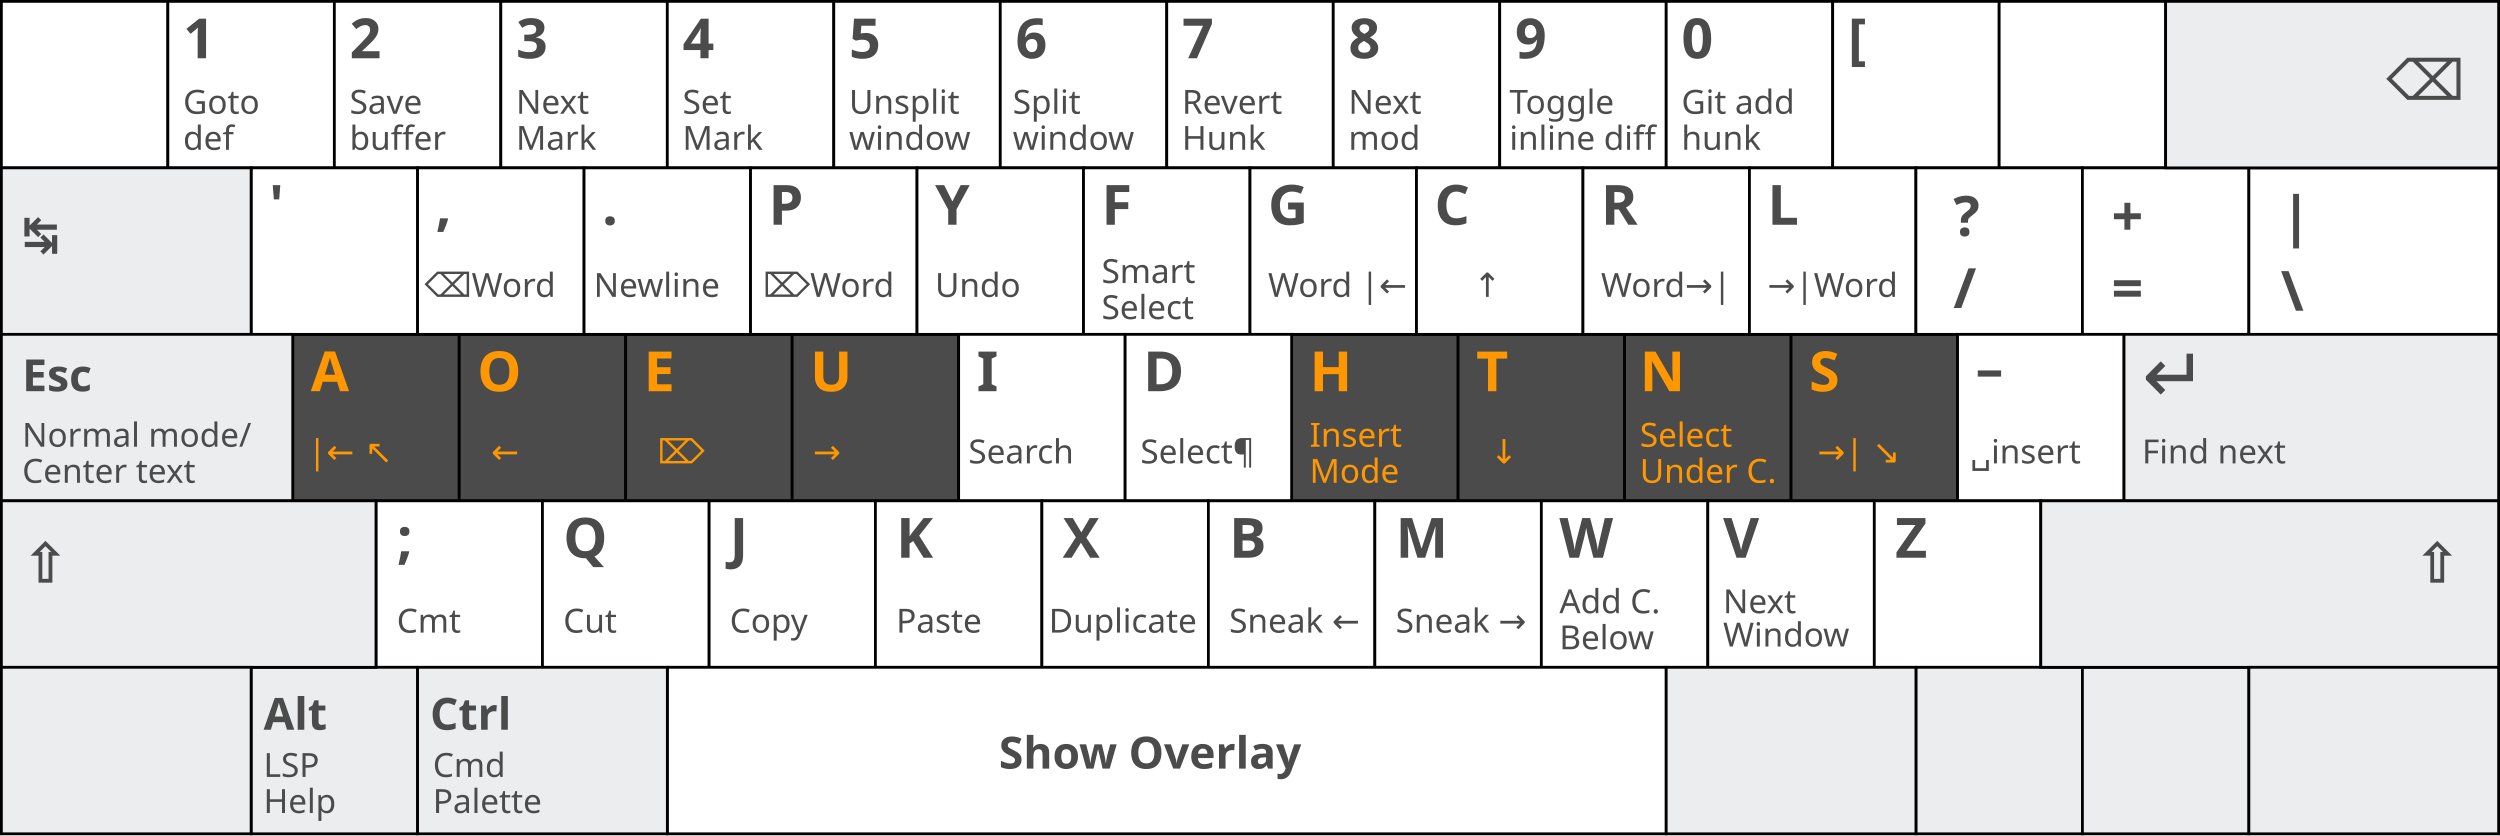
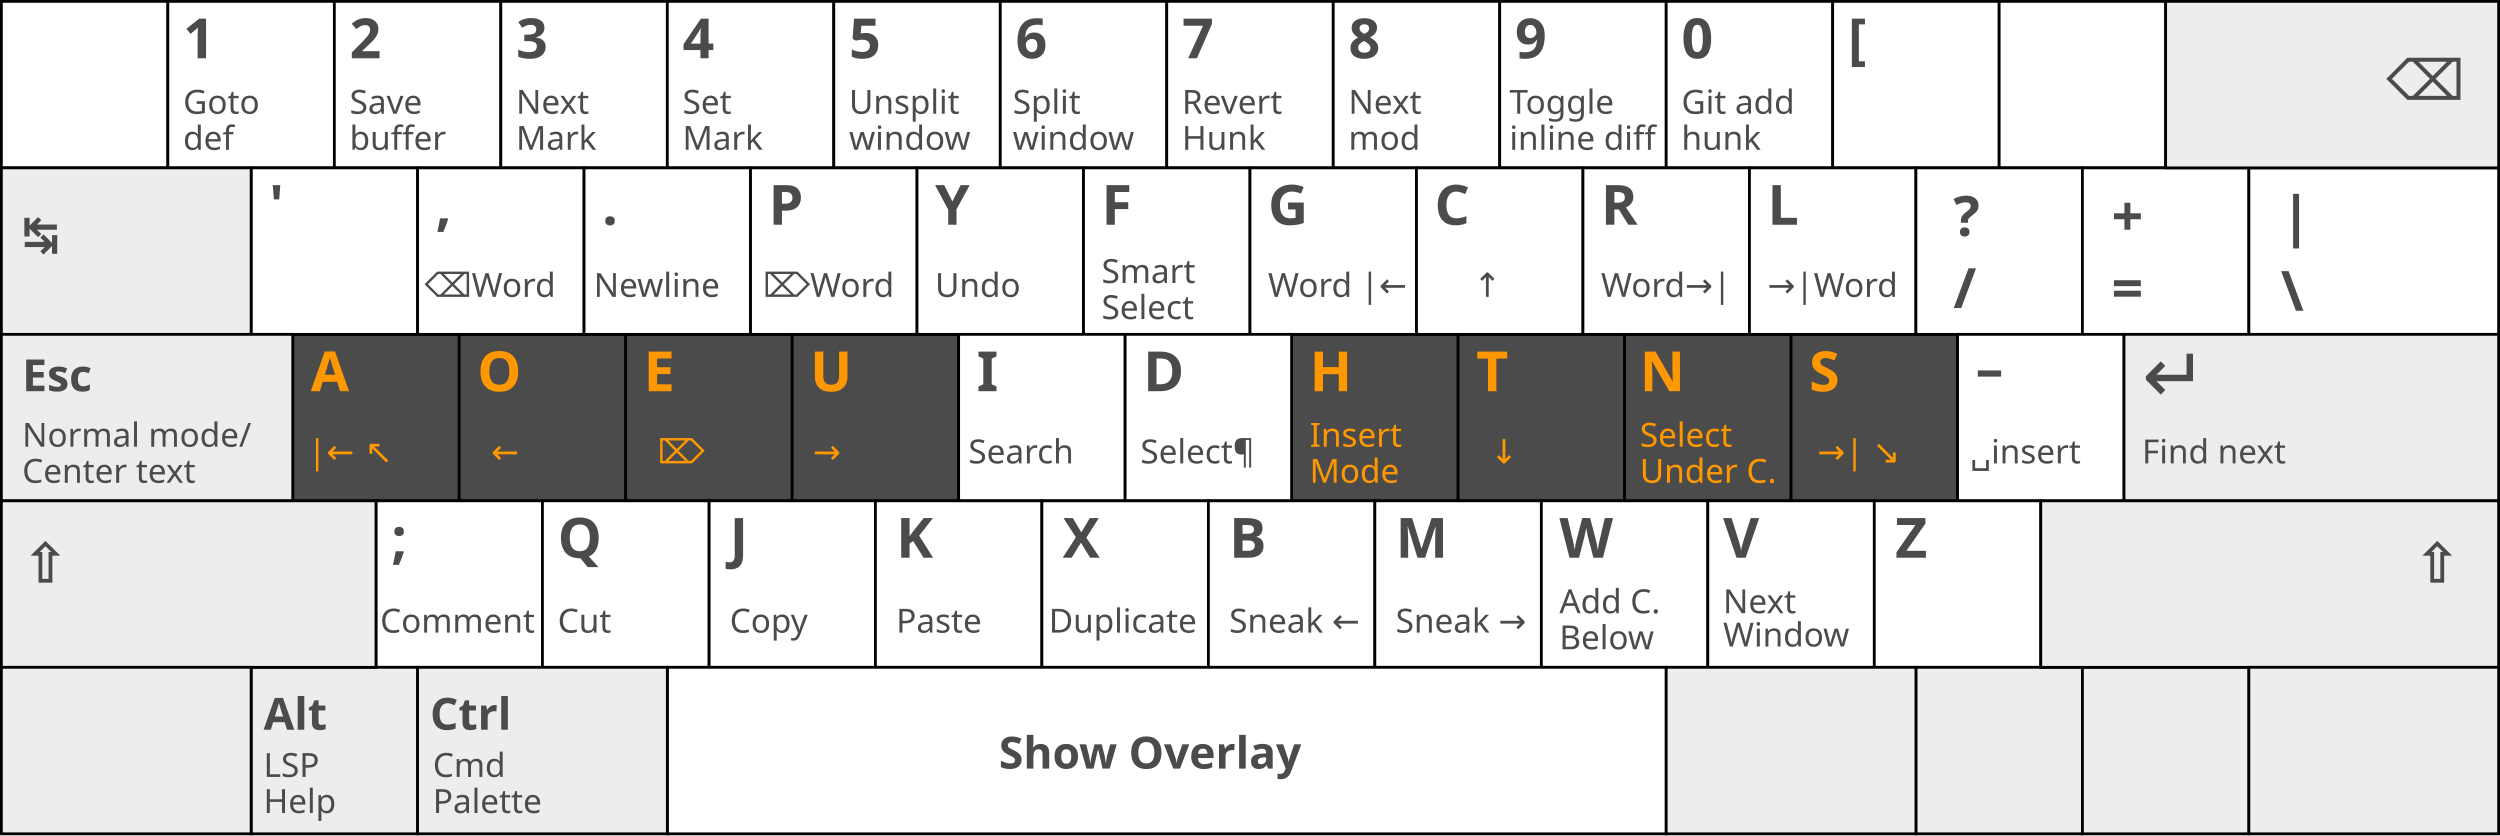
<svg xmlns="http://www.w3.org/2000/svg" height="301" width="901" version="1.0" style="font-family:sans-serif;font-weight:normal;font-size:12px;fill:#4B4B4B">
  <g style="stroke:#000000;stroke-width:1">
    <path d="m 105.5,120.5 60,0 0,60 -60,0 0,-60 z" />
    <path d="m 165.5,120.5 60,0 0,60 -60,0 0,-60 z" />
    <path d="m 225.5,120.5 60,0 0,60 -60,0 0,-60 z" />
    <path d="m 285.5,120.5 60,0 0,60 -60,0 0,-60 z" />
    <path d="m 465.5,120.5 60,0 0,60 -60,0 0,-60 z" />
    <path d="m 525.5,120.5 60,0 0,60 -60,0 0,-60 z" />
    <path d="m 585.5,120.5 60,0 0,60 -60,0 0,-60 z" />
    <path d="m 645.5,120.5 60,0 0,60 -60,0 0,-60 z" />
    <g style="fill:#ffffff">
      <path d="m 0.5,0.5 60,0 0,60 -60,0 0,-60 z" />
      <path d="m 60.5,0.5 60,0 0,60 -60,0 0,-60 z" />
      <path d="m 120.5,0.5 60,0 0,60 -60,0 0,-60 z" />
      <path d="m 180.5,0.5 60,0 0,60 -60,0 0,-60 z" />
      <path d="m 240.5,0.5 60,0 0,60 -60,0 0,-60 z" />
      <path d="m 300.5,0.5 60,0 0,60 -60,0 0,-60 z" />
      <path d="m 360.5,0.5 60,0 0,60 -60,0 0,-60 z" />
      <path d="m 420.5,0.5 60,0 0,60 -60,0 0,-60 z" />
      <path d="m 480.5,0.5 60,0 0,60 -60,0 0,-60 z" />
      <path d="m 540.5,0.5 60,0 0,60 -60,0 0,-60 z" />
      <path d="m 600.5,0.5 60,0 0,60 -60,0 0,-60 z" />
      <path d="m 660.5,0.5 60,0 0,60 -60,0 0,-60 z" />
      <path d="m 720.5,0.5 60,0 0,60 -60,0 0,-60 z" />
      <path d="m 90.5,60.5 60,0 0,60 -60,0 0,-60 z" />
      <path d="m 150.5,60.5 60,0 0,60 -60,0 0,-60 z" />
      <path d="m 210.5,60.5 60,0 0,60 -60,0 0,-60 z" />
      <path d="m 270.5,60.5 60,0 0,60 -60,0 0,-60 z" />
      <path d="m 330.5,60.5 60,0 0,60 -60,0 0,-60 z" />
      <path d="m 390.5,60.5 60,0 0,60 -60,0 0,-60 z" />
      <path d="m 450.5,60.5 60,0 0,60 -60,0 0,-60 z" />
      <path d="m 510.5,60.5 60,0 0,60 -60,0 0,-60 z" />
      <path d="m 570.5,60.5 60,0 0,60 -60,0 0,-60 z" />
      <path d="m 630.5,60.5 60,0 0,60 -60,0 0,-60 z" />
      <path d="m 690.5,60.5 60,0 0,60 -60,0 0,-60 z" />
      <path d="m 750.5,60.5 60,0 0,60 -60,0 0,-60 z" />
      <path d="m 810.5,60.5 90,0 0,60 -90,0 0,-60 z" />
      <path d="m 345.5,120.5 60,0 0,60 -60,0 0,-60 z" />
      <path d="m 405.5,120.5 60,0 0,60 -60,0 0,-60 z" />
      <path d="m 705.5,120.5 60,0 0,60 -60,0 0,-60 z" />
      <path d="m 135.5,180.5 60,0 0,60 -60,0 0,-60 z" />
      <path d="m 255.5,180.5 60,0 0,60 -60,0 0,-60 z" />
      <path d="m 195.5,180.5 60,0 0,60 -60,0 0,-60 z" />
      <path d="m 315.5,180.5 60,0 0,60 -60,0 0,-60 z" />
      <path d="m 375.5,180.5 60,0 0,60 -60,0 0,-60 z" />
      <path d="m 435.5,180.5 60,0 0,60 -60,0 0,-60 z" />
      <path d="m 495.5,180.5 60,0 0,60 -60,0 0,-60 z" />
      <path d="m 555.5,180.5 60,0 0,60 -60,0 0,-60 z" />
      <path d="m 615.5,180.5 60,0 0,60 -60,0 0,-60 z" />
      <path d="m 675.5,180.5 60,0 0,60 -60,0 0,-60 z" />
      <path d="m 240.5,240.5 360,0 0,60 -360,0 0,-60 z" />
    </g>
    <g style="fill:#EBEDEF">
      <path d="m 90.5,240.5 60,0 0,60 -60,0 0,-60 z" />
      <path d="m 690.5,240.5 60,0 0,60 -60,0 0,-60 z" />
      <path d="m 750.5,240.5 60,0 0,60 -60,0 0,-60 z" />
      <path d="m 780.5,0.5 120,0 0,60 -120,0 0,-60 z" />
      <path d="m 0.5,60.5 90,0 0,60 -90,0 0,-60 z" />
      <path d="m 0.5,120.5 105,0 0,60 -105,0 0,-60 z" />
      <path d="m 765.5,120.5 135,0 0,60 -135,0 0,-60 z" />
      <path d="m 0.5,180.5 135,0 0,60 -135,0 0,-60 z" />
      <path d="m 735.5,180.5 165,0 0,60 -165,0 0,-60 z" />
      <path d="m 0.5,240.5 90,0 0,60 -90,0 0,-60 z" />
      <path d="m 810.5,240.5 90,0 0,60 -90,0 0,-60 z" />
      <path d="m 150.5,240.5 90,0 0,60 -90,0 0,-60 z" />
      <path d="m 600.5,240.5 90,0 0,60 -90,0 0,-60 z" />
    </g>
  </g>
  <g style="fill:#FF9800">
    <text>
      <tspan x="111" y="167">|← ↖︎</tspan>
      <tspan x="177" y="167">←</tspan>
      <tspan x="537" y="167">↓</tspan>
      <tspan x="591" y="161">Select</tspan>
      <tspan x="591" y="174">Under C.</tspan>
      <tspan x="472" y="161">Insert</tspan>
      <tspan x="472" y="174">Mode</tspan>
      <tspan x="655" y="167">→| ↘︎</tspan>
      <tspan x="237" y="167">⌦</tspan>
      <tspan x="293" y="167">→</tspan>
    </text>
    <text style="font-weight:bold;font-size:20px">
      <tspan x="112" y="141">A</tspan>
      <tspan x="172" y="141">O</tspan>
      <tspan x="232" y="141">E</tspan>
      <tspan x="292" y="141">U</tspan>
      <tspan x="472" y="141">H</tspan>
      <tspan x="532" y="141">T</tspan>
      <tspan x="591" y="141">N</tspan>
      <tspan x="652" y="141">S</tspan>
    </text>
  </g>
  <text>
-     <tspan x="143" y="228">Cmt</tspan>
+     <tspan x="137" y="228">Comment</tspan>
    <tspan x="153" y="107">⌫Word</tspan>
    <tspan x="66" y="41">Goto</tspan>
    <tspan x="66" y="54">def</tspan>
    <tspan x="126" y="41">Save</tspan>
    <tspan x="126" y="54">buffer</tspan>
    <tspan x="186" y="41">Next</tspan>
    <tspan x="186" y="54">Mark</tspan>
-     <tspan x="203" y="228">Cut</tspan>
+     <tspan x="201" y="228">Cut</tspan>
    <tspan x="214" y="107">Newline</tspan>
    <tspan x="246" y="41">Set</tspan>
    <tspan x="246" y="54">Mark</tspan>
    <tspan x="263" y="228">Copy</tspan>
    <tspan x="275" y="107">⌦Word</tspan>
    <tspan x="306" y="41">Unsplit</tspan>
    <tspan x="306" y="54">window</tspan>
    <tspan x="323" y="228">Paste</tspan>
    <tspan x="337" y="107">Undo</tspan>
    <tspan x="349" y="167">Search</tspan>
    <tspan x="365" y="41">Split</tspan>
    <tspan x="365" y="54">window</tspan>
    <tspan x="378" y="228">Duplicate</tspan>
    <tspan x="397" y="102">Smart</tspan>
    <tspan x="397" y="115">Select</tspan>
    <tspan x="411" y="167">Select¶</tspan>
    <tspan x="426" y="41">Revert</tspan>
    <tspan x="426" y="54">Hunk</tspan>
    <tspan x="443" y="228">Sneak ←</tspan>
    <tspan x="457" y="107">Word |←</tspan>
    <tspan x="486" y="41">Next</tspan>
    <tspan x="486" y="54">mod</tspan>
    <tspan x="503" y="228">Sneak →</tspan>
    <tspan x="531" y="107">↑</tspan>
    <tspan x="544" y="41">Toggle</tspan>
    <tspan x="544" y="54">inline diff</tspan>
    <tspan x="562" y="221">Add C.</tspan>
    <tspan x="562" y="234">Below</tspan>
    <tspan x="577" y="107">Word→|</tspan>
    <tspan x="637" y="107">→|Word</tspan>
    <tspan x="606" y="41">Git add</tspan>
    <tspan x="606" y="54">hunk</tspan>
    <tspan x="621" y="221">Next</tspan>
    <tspan x="621" y="233">Window</tspan>
    <tspan x="710" y="167">␣insert</tspan>
    <tspan x="772" y="167">Find next</tspan>
    <tspan x="95" y="280">LSP</tspan>
    <tspan x="95" y="293">Help</tspan>
    <tspan x="156" y="280">Cmd</tspan>
    <tspan x="156" y="293">Palette</tspan>
    <tspan x="8" y="161">Normal mode/</tspan>
    <tspan x="8" y="174">Center text</tspan>
  </text>
  <text style="font-size:20px">
    <tspan x="860" y="36">⌫</tspan>
  </text>
  <text style="font-size:28px">
    <tspan x="772" y="145">↵</tspan>
  </text>
  <text style="font-weight:bold;font-size:16px">
    <tspan x="780" y="166" />
    <tspan x="8" y="141">Esc</tspan>
    <tspan x="8" y="90">↹</tspan>
    <tspan x="155" y="263">Ctrl</tspan>
    <tspan x="95" y="263">Alt</tspan>
    <tspan x="360" y="277">Show Overlay</tspan>
  </text>
  <text style="font-weight:bold;font-size:20px">
    <tspan x="8" y="210">⇧</tspan>
    <tspan x="66" y="21">1</tspan>
    <tspan x="97" y="81">'</tspan>
    <tspan x="126" y="21">2</tspan>
-     <tspan x="143" y="201">;</tspan>
+     <tspan x="141" y="201">;</tspan>
    <tspan x="157" y="81">,</tspan>
    <tspan x="186" y="21">3</tspan>
-     <tspan x="203" y="201">Q</tspan>
+     <tspan x="201" y="201">Q</tspan>
    <tspan x="217" y="81">.</tspan>
    <tspan x="246" y="21">4</tspan>
    <tspan x="263" y="201">J</tspan>
    <tspan x="277" y="81">P</tspan>
    <tspan x="306" y="21">5</tspan>
    <tspan x="323" y="201">K</tspan>
    <tspan x="337" y="81">Y</tspan>
    <tspan x="352" y="141">I</tspan>
    <tspan x="366" y="21">6</tspan>
    <tspan x="383" y="201">X</tspan>
    <tspan x="397" y="81">F</tspan>
    <tspan x="412" y="141">D</tspan>
    <tspan x="426" y="21">7</tspan>
    <tspan x="443" y="201">B</tspan>
    <tspan x="457" y="81">G</tspan>
    <tspan x="486" y="21">8</tspan>
    <tspan x="503" y="201">M</tspan>
    <tspan x="517" y="81">C</tspan>
    <tspan x="546" y="21">9</tspan>
    <tspan x="562" y="201">W</tspan>
    <tspan x="577" y="81">R</tspan>
    <tspan x="606" y="21">0</tspan>
    <tspan x="621" y="201">V</tspan>
    <tspan x="637" y="81">L</tspan>
    <tspan x="666" y="21">[</tspan>
    <tspan x="683" y="201">Z</tspan>
    <tspan x="704" y="111">/</tspan>
    <tspan x="704" y="85">?</tspan>
    <tspan x="712" y="140">–</tspan>
    <tspan x="761" y="111">=</tspan>
    <tspan x="761" y="85">+</tspan>
    <tspan x="822" y="112">\</tspan>
    <tspan x="822" y="85">|</tspan>
    <tspan x="870" y="210">⇧</tspan>
  </text>
</svg>
